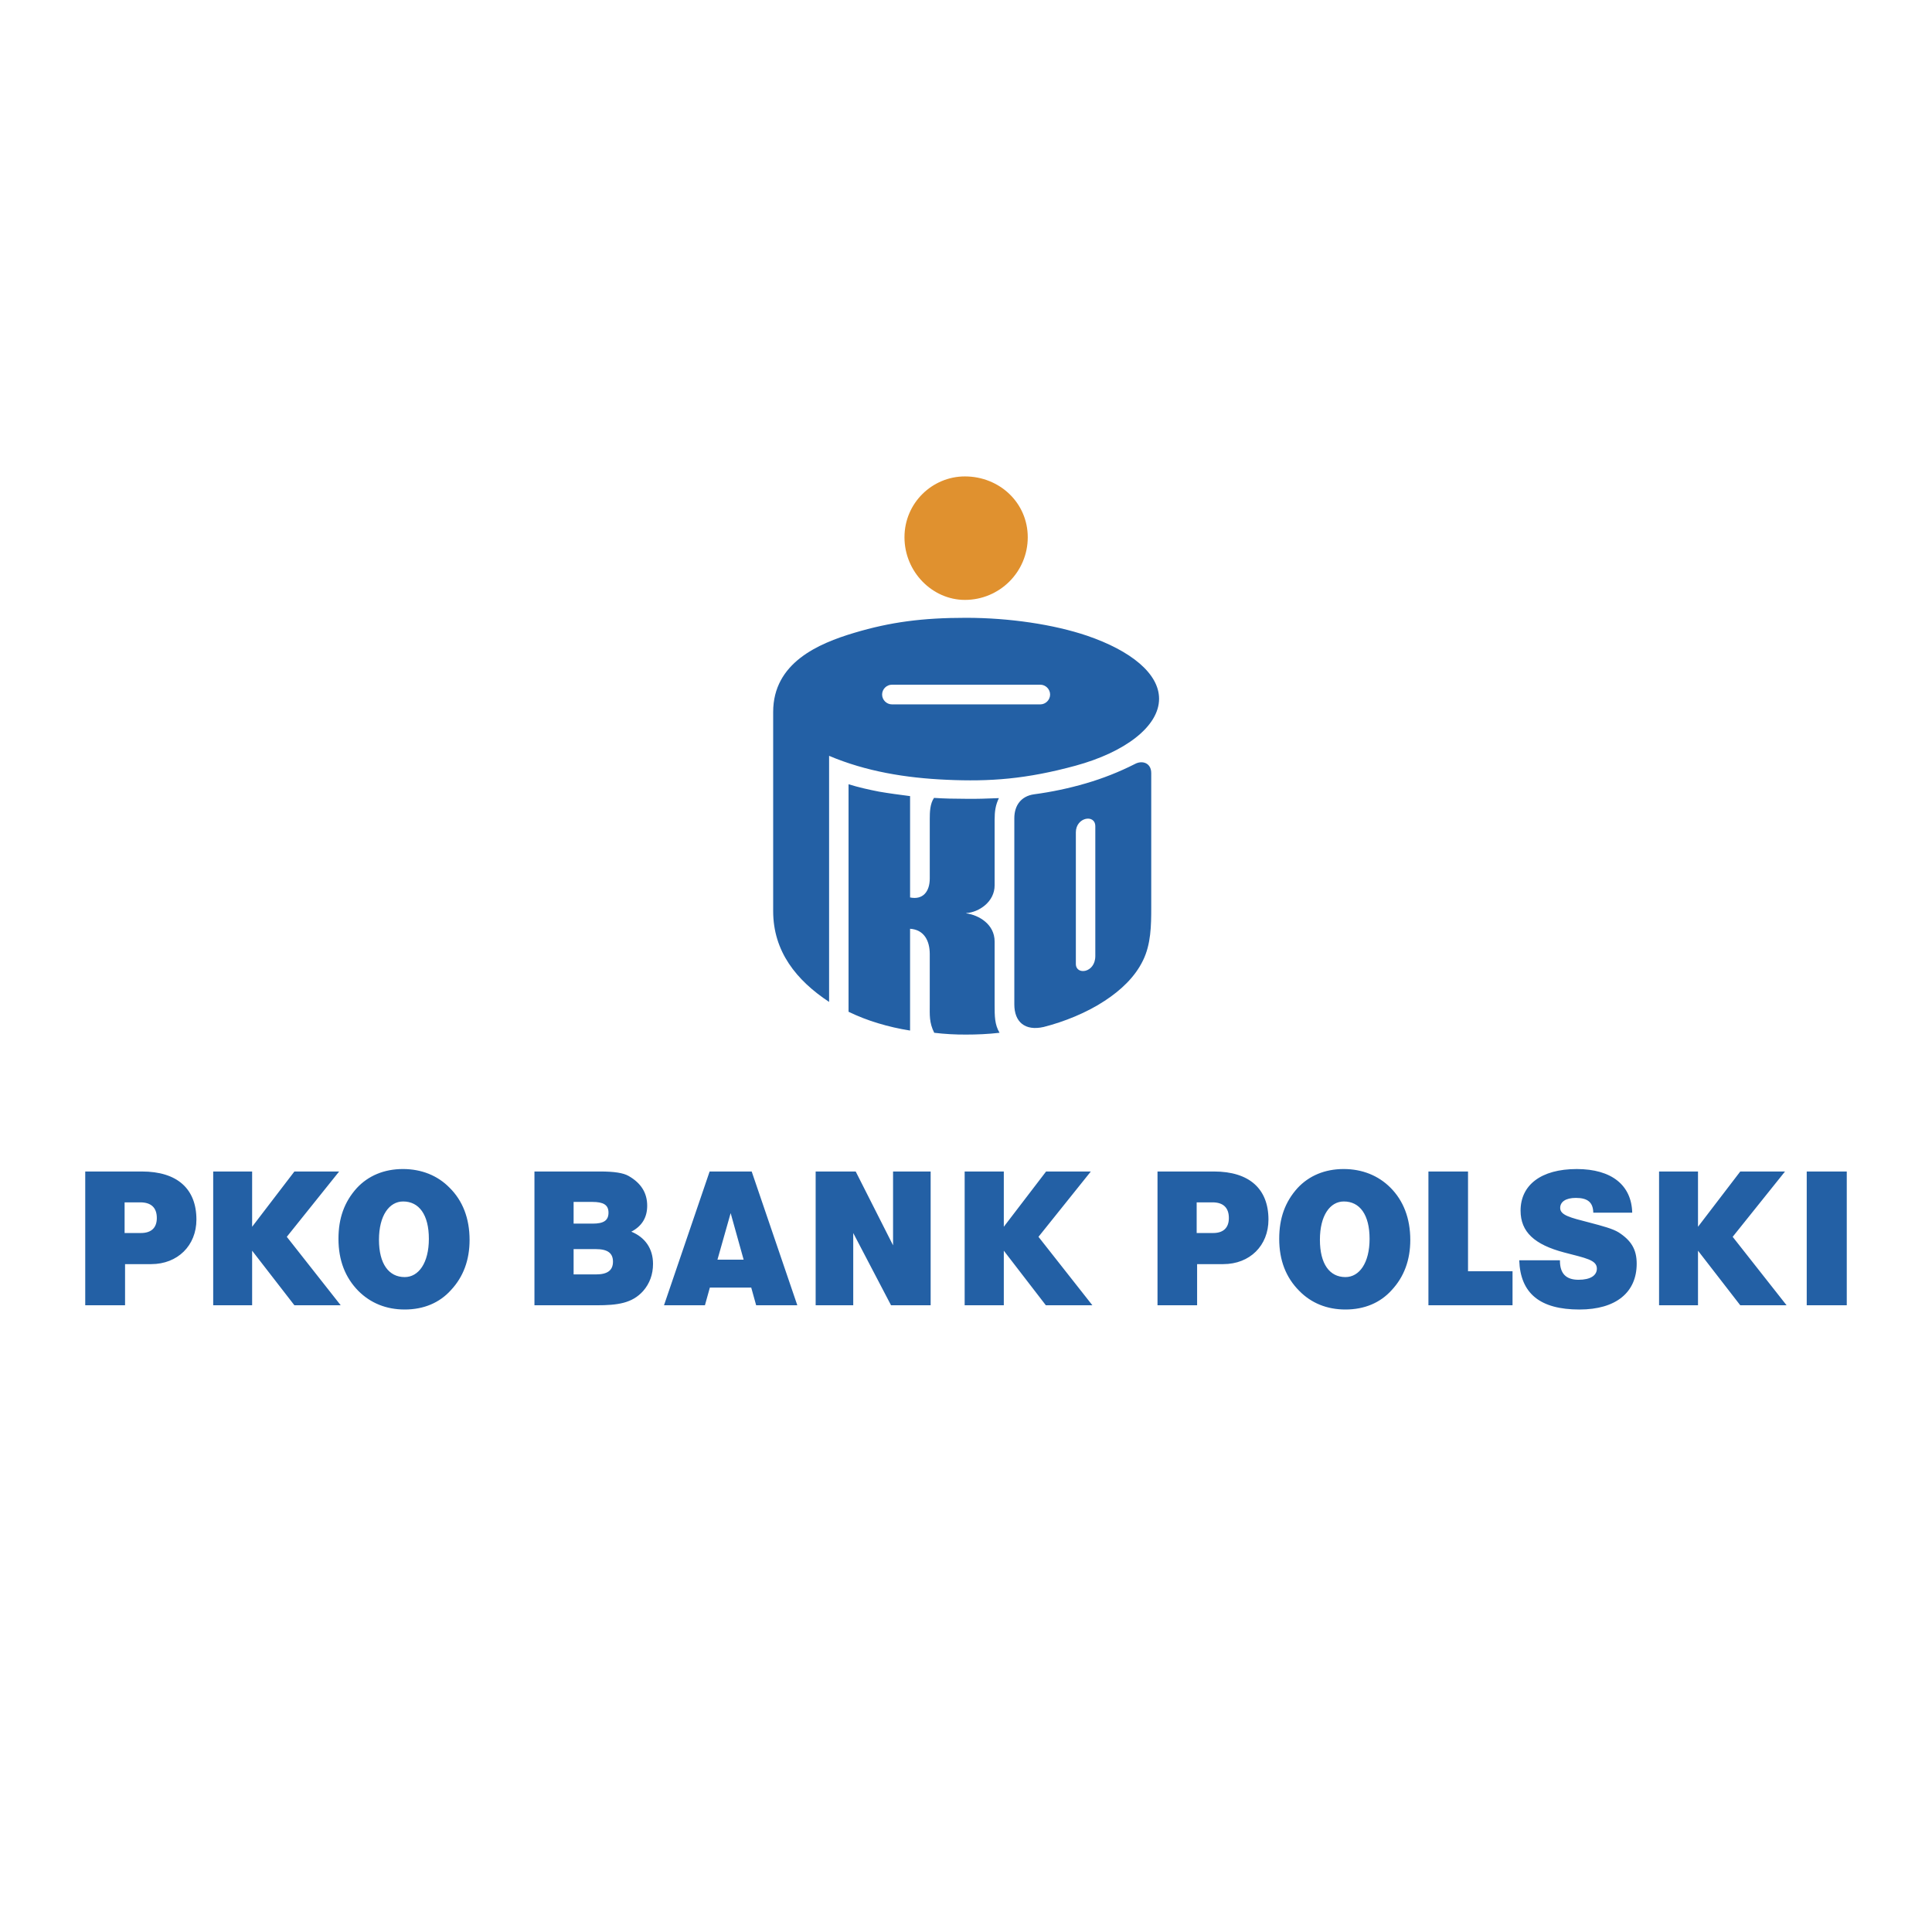
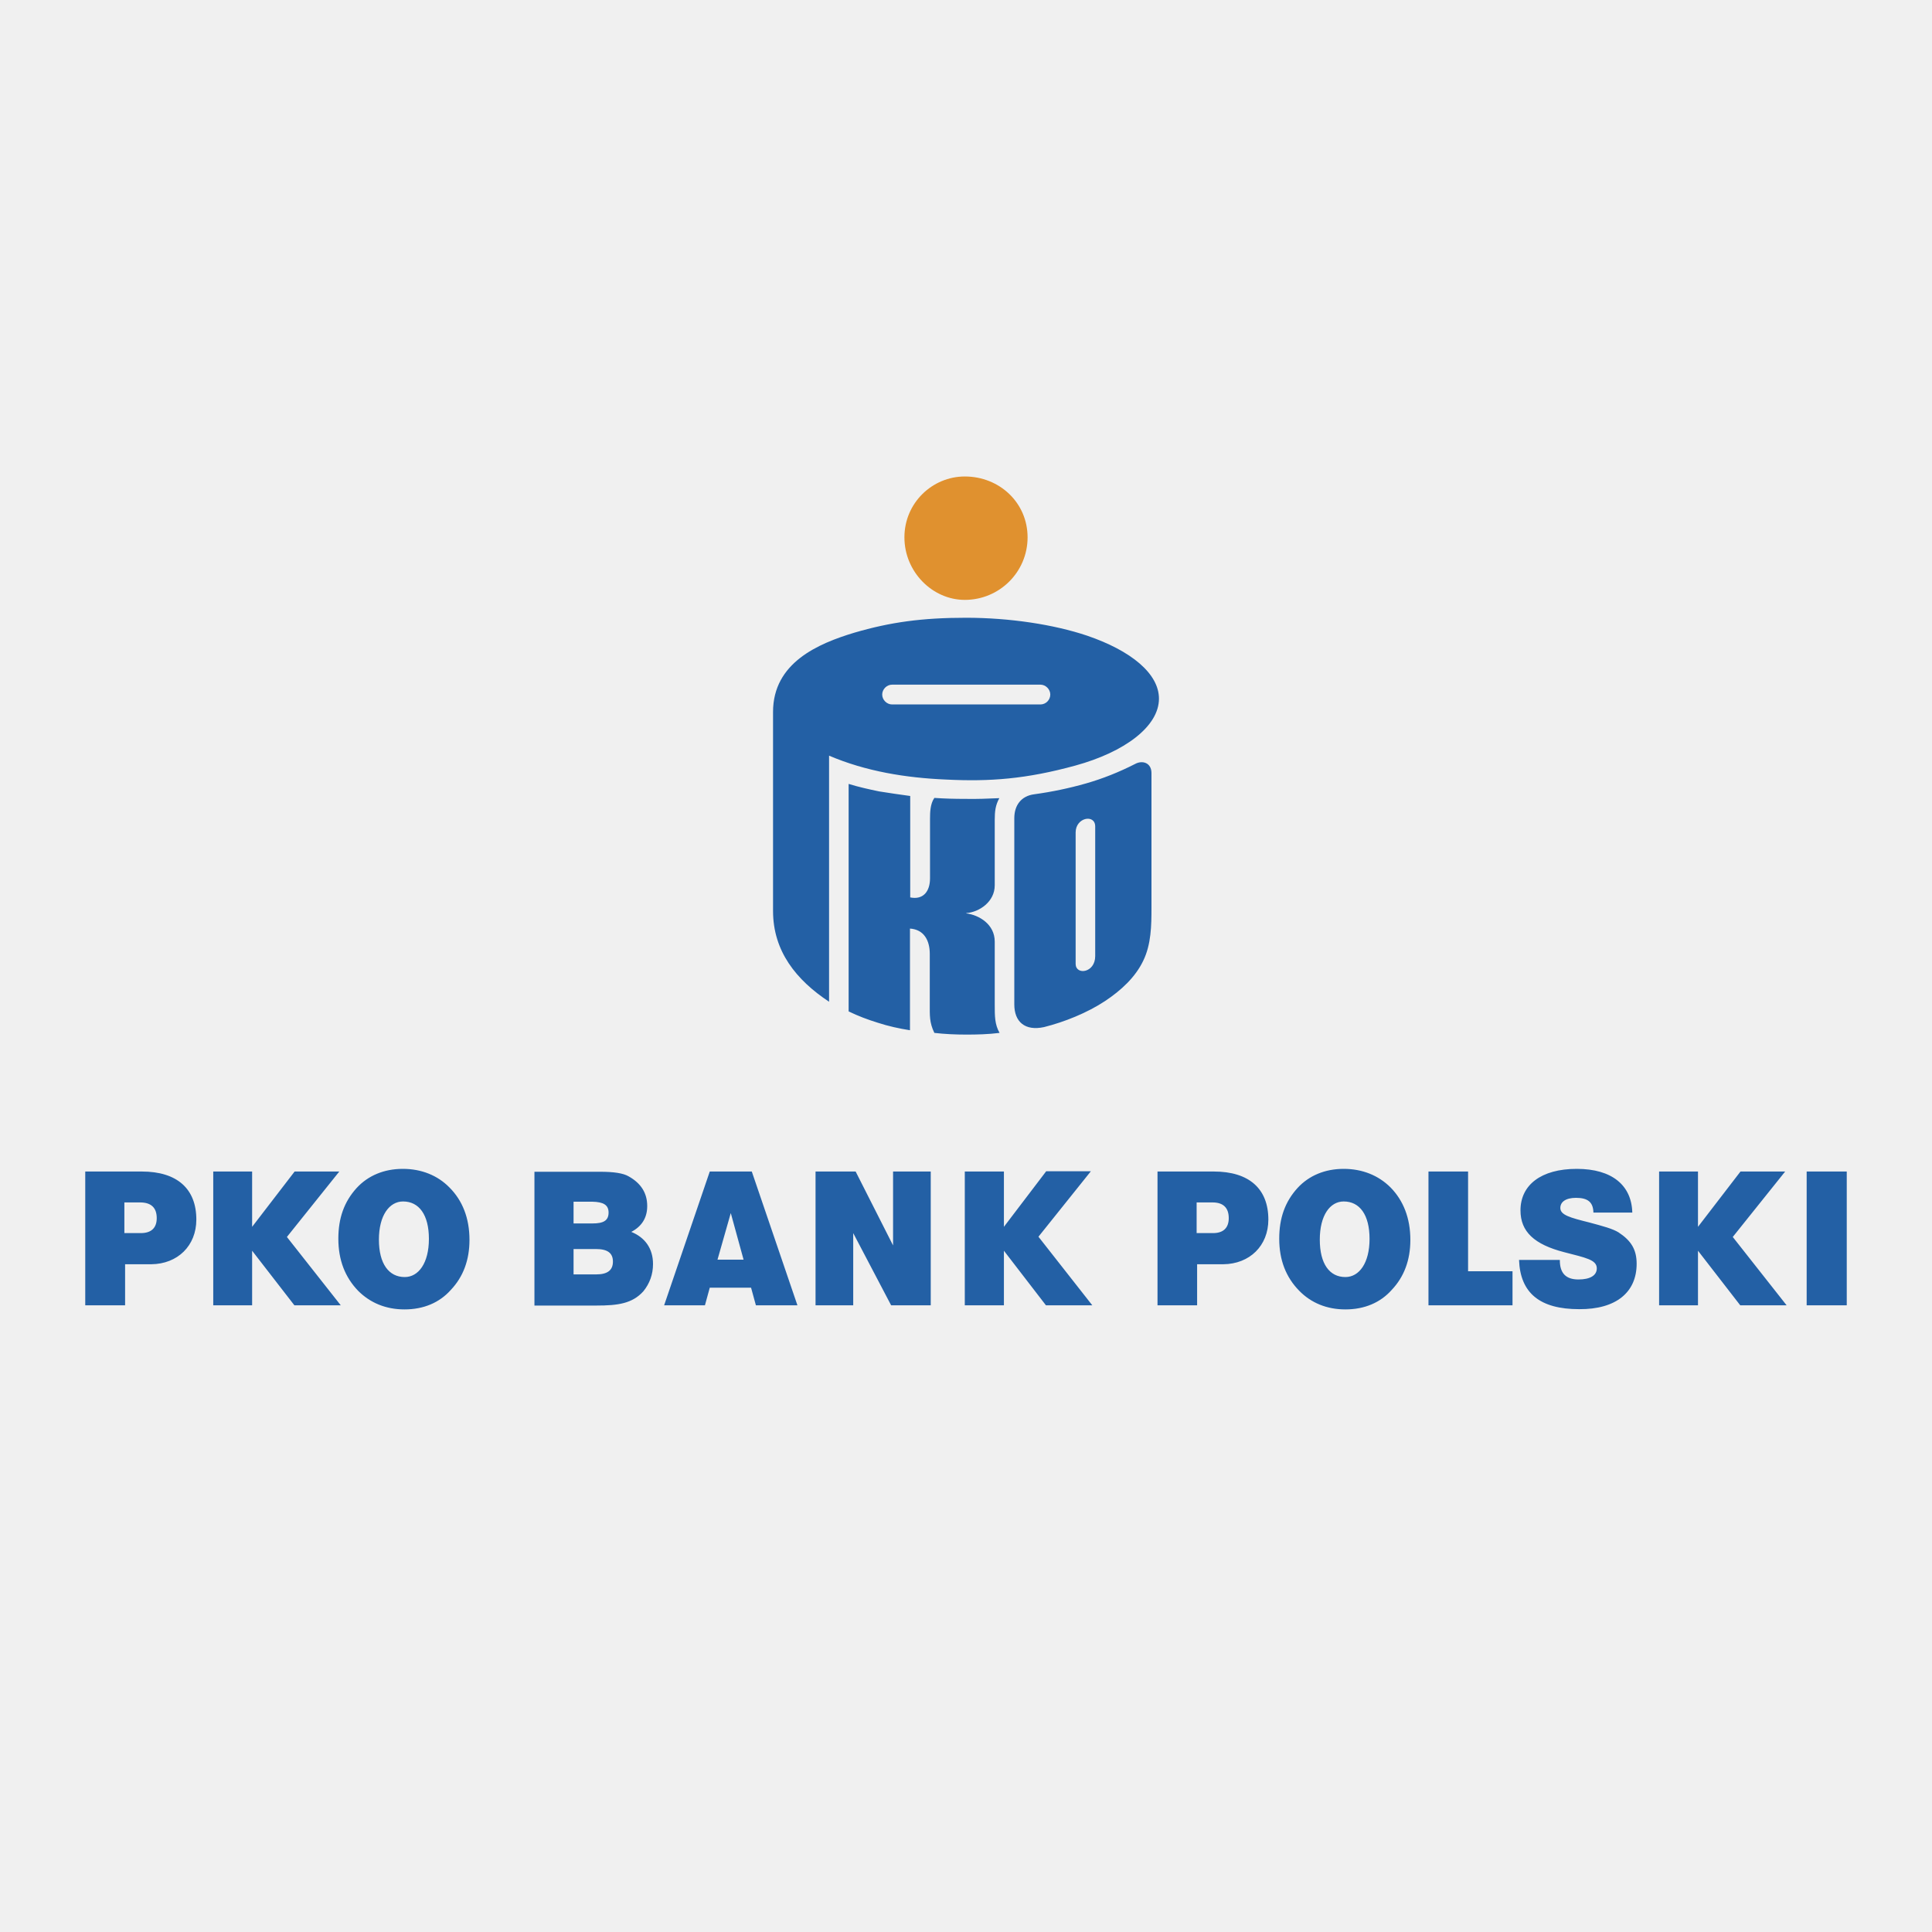
- <svg xmlns="http://www.w3.org/2000/svg" width="800px" height="800px" viewBox="0 0 192.756 192.756">
-   <g fill-rule="evenodd" clip-rule="evenodd">
-     <path fill="#ffffff" d="M0 0h192.756v192.756H0V0z" />
-     <path d="M96.266 47.532c3.46 0 6.273 2.634 6.273 6.071 0 3.459-2.812 6.25-6.273 6.25-3.236 0-6.026-2.791-6.026-6.25 0-3.437 2.79-6.071 6.026-6.071z" fill="#e0912f" />
-     <path d="M103.789 68.312c.535 0 .98.446.98.982s-.445.982-.98.982H88.99c-.536 0-.982-.447-.982-.982s.446-.982.982-.982h14.799zm-7.411-6.673c4.353 0 8.772.669 12.075 1.785 4.375 1.496 7.188 3.772 7.188 6.294 0 2.768-3.416 5.334-8.326 6.673-4.91 1.339-8.549 1.607-12.901 1.406-4.018-.178-8.013-.826-11.695-2.388v24.552c-3.281-2.165-5.58-5.044-5.58-9.062V71.035c0-4.911 4.509-6.83 8.102-7.901 3.593-1.072 6.785-1.495 11.137-1.495zm12.901 33.747V82.44c0-1.25-1.941-.915-1.941.603v13.125c0 1.16 1.941.915 1.941-.782zm-8.08 4.822V81.637c0-1.294.691-2.209 1.965-2.388a35.013 35.013 0 0 0 5.178-1.094 28.263 28.263 0 0 0 4.865-1.919c.76-.424 1.652-.112 1.652.893v13.437c0 1.763-.023 3.638-.826 5.267-.803 1.652-2.209 2.968-3.816 4.018-1.785 1.183-4.062 2.098-6.094 2.611-1.875.424-2.924-.514-2.924-2.254zm-1.965-18.415v6.54c0 1.629-1.539 2.679-2.834 2.768v.022c1.271.179 2.834 1.094 2.834 2.812v6.294c0 1.161 0 1.986.492 2.812-1.16.134-2.256.179-3.326.179a25.48 25.48 0 0 1-3.192-.179c-.513-1.027-.446-1.764-.446-2.857v-4.999c0-1.339-.58-2.433-1.964-2.522v10.155a23.489 23.489 0 0 1-3.214-.736 19.832 19.832 0 0 1-2.924-1.138v-22.7c1.005.313 2.009.536 3.036.737 1.027.179 2.076.312 3.103.447v10.111c1.294.268 1.964-.603 1.964-1.897v-5.937c0-.67.022-1.518.424-2.098 1.049.067 2.031.089 3.103.089 1.094.022 2.233-.022 3.37-.067-.336.691-.426 1.316-.426 2.164zm79.014 48.435l-5.379-6.83 5.223-6.518h-4.465l-4.217 5.514v-5.514h-3.885v13.348h3.885v-5.446l4.217 5.446h4.621zm-69.26 0l-5.379-6.83 5.223-6.518h-4.463l-4.219 5.514v-5.514h-3.906v13.348h3.906v-5.446l4.195 5.446h4.643zm-74.995 0l-5.379-6.83 5.223-6.518h-4.464l-4.218 5.514v-5.514h-3.884v13.348h3.884v-5.446l4.218 5.446h4.62zm150.259 0V116.88h-3.994v13.348h3.994zm-20.959-4.152c0-1.429-.557-2.321-1.807-3.125-.58-.356-1.562-.625-2.924-.981-1.92-.491-2.902-.736-2.902-1.451 0-.603.535-1.004 1.562-1.004 1.184 0 1.719.445 1.74 1.473h3.885c-.068-2.723-2.031-4.353-5.535-4.353-3.572 0-5.604 1.607-5.604 4.151 0 2.121 1.385 3.393 4.354 4.174 2.119.559 3.258.737 3.258 1.607 0 .691-.646 1.116-1.83 1.116-1.25 0-1.854-.625-1.854-1.897v-.045h-4.061c.111 3.326 2.098 4.91 6.004 4.91 3.661 0 5.714-1.717 5.714-4.575zm-12.387 4.152v-3.393h-4.441v-9.955h-3.951v13.348h8.392zm-58.055 0V116.88h-3.75v7.366l-3.728-7.366h-3.995v13.348h3.75v-7.209l3.772 7.209h3.951zm43.792-6.629c0 2.41-1.025 3.816-2.41 3.816-1.584 0-2.545-1.316-2.545-3.727 0-2.411 1.006-3.817 2.389-3.817 1.585 0 2.566 1.317 2.566 3.728zm4.062.111c0-2.165-.691-3.928-1.986-5.223-1.205-1.205-2.812-1.853-4.664-1.853-1.875 0-3.459.67-4.598 1.897-1.25 1.384-1.83 3.013-1.83 5.066 0 2.143.668 3.861 2.008 5.201 1.184 1.205 2.746 1.852 4.598 1.852 1.898 0 3.482-.669 4.621-1.941 1.226-1.315 1.851-2.99 1.851-4.999zm-18.101-2.188c0 .96-.535 1.496-1.562 1.496h-1.65v-3.059h1.584c1.071.001 1.628.537 1.628 1.563zm3.951.157c0-3.058-1.896-4.799-5.445-4.799h-5.625v13.348h3.951v-4.106h2.611c2.654-.001 4.508-1.853 4.508-4.443zm-65.398 4.197c0 .87-.558 1.271-1.674 1.271h-2.254v-2.522h2.232c1.138 0 1.696.38 1.696 1.251zm-.447-4.889c0 .804-.513 1.094-1.584 1.094h-1.897v-2.165h1.875c1.093 0 1.606.29 1.606 1.071zm4.442 5.112c0-1.54-.804-2.656-2.165-3.215 1.071-.558 1.584-1.428 1.584-2.588 0-1.273-.603-2.255-1.853-2.969-.536-.312-1.473-.447-2.834-.447h-6.562v13.348h6.183c2.12 0 3.571-.201 4.665-1.428.647-.738.982-1.653.982-2.701zm9.04-.424h-2.611l1.316-4.643 1.295 4.643zm5.357 4.553l-4.553-13.348H70.8l-4.553 13.348h4.084l.491-1.764h4.129l.491 1.764h4.107zm-36.761-6.629c0 2.41-1.027 3.816-2.411 3.816-1.585 0-2.567-1.316-2.567-3.727 0-2.411 1.027-3.817 2.411-3.817 1.584 0 2.567 1.317 2.567 3.728zm4.062.111c0-2.165-.692-3.928-2.009-5.223-1.183-1.205-2.79-1.853-4.643-1.853-1.875 0-3.459.67-4.598 1.897-1.25 1.384-1.831 3.013-1.831 5.066 0 2.143.67 3.861 1.987 5.201 1.205 1.205 2.768 1.852 4.62 1.852 1.897 0 3.482-.669 4.62-1.941 1.229-1.315 1.854-2.99 1.854-4.999zm-31.204-2.188c0 .96-.536 1.496-1.585 1.496h-1.629v-3.059h1.562c1.094.001 1.652.537 1.652 1.563zm3.951.157c0-3.058-1.897-4.799-5.446-4.799H8.504v13.348h3.973v-4.106h2.611c2.634-.001 4.509-1.853 4.509-4.443z" fill="#2360a5" />
-   </g>
+ <svg xmlns="http://www.w3.org/2000/svg" version="1.1" id="Layer_1" x="0px" y="0px" viewBox="0 0 800 800" style="enable-background:new 0 0 800 800;" xml:space="preserve">
+   <style type="text/css">
+ 	.st0{fill-rule:evenodd;clip-rule:evenodd;fill:#E0912F;}
+ 	.st1{fill-rule:evenodd;clip-rule:evenodd;fill:#2360A5;}
+ </style>
+   <path class="st0" d="M399.5,197.3c14.4,0,26,10.9,26,25.2c0,14.4-11.7,25.9-26,25.9c-13.4,0-25-11.6-25-25.9  C374.5,208.2,386.1,197.3,399.5,197.3z" />
+   <path class="st1" d="M430.8,283.5c2.2,0,4.1,1.9,4.1,4.1c0,2.2-1.8,4.1-4.1,4.1h-61.4c-2.2,0-4.1-1.9-4.1-4.1c0-2.2,1.9-4.1,4.1-4.1  H430.8z M400,255.8c18.1,0,36.4,2.8,50.1,7.4c18.2,6.2,29.8,15.7,29.8,26.1c0,11.5-14.2,22.1-34.6,27.7c-20.4,5.6-35.5,6.7-53.5,5.8  c-16.7-0.7-33.3-3.4-48.5-9.9v101.9c-13.6-9-23.2-20.9-23.2-37.6v-82.4c0-20.4,18.7-28.3,33.6-32.8  C368.7,257.6,381.9,255.8,400,255.8L400,255.8z M453.5,395.9v-53.7c0-5.2-8.1-3.8-8.1,2.5v54.5C445.5,403.9,453.5,402.9,453.5,395.9  z M420,415.9v-77.1c0-5.4,2.9-9.2,8.2-9.9c7.3-1,14.5-2.5,21.5-4.5c7-2,13.7-4.7,20.2-8c3.2-1.8,6.9-0.5,6.9,3.7v55.8  c0,7.3-0.1,15.1-3.4,21.9c-3.3,6.9-9.2,12.3-15.8,16.7c-7.4,4.9-16.9,8.7-25.3,10.8C424.4,427,420,423.1,420,415.9L420,415.9z   M411.9,339.5v27.1c0,6.8-6.4,11.1-11.8,11.5v0.1c5.3,0.7,11.8,4.5,11.8,11.7V416c0,4.8,0,8.2,2,11.7c-4.8,0.6-9.4,0.7-13.8,0.7  c-4.4,0-8.9-0.2-13.2-0.7c-2.1-4.3-1.9-7.3-1.9-11.9V395c0-5.6-2.4-10.1-8.2-10.5v42.1c-4.5-0.7-9-1.7-13.3-3.1  c-4.2-1.3-8.2-2.8-12.1-4.7v-94.2c4.2,1.3,8.3,2.2,12.6,3.1c4.3,0.7,8.6,1.3,12.9,1.9v42c5.4,1.1,8.2-2.5,8.2-7.9v-24.6  c0-2.8,0.1-6.3,1.8-8.7c4.4,0.3,8.4,0.4,12.9,0.4c4.5,0.1,9.3-0.1,14-0.3C412.2,333.4,411.9,335.9,411.9,339.5L411.9,339.5z   M739.8,540.5l-22.3-28.3l21.7-27.1h-18.5L703.1,508v-22.9H687v55.4h16.1v-22.6l17.5,22.6H739.8L739.8,540.5z M452.3,540.5  L430,512.1l21.7-27.1h-18.5L415.7,508v-22.9h-16.2v55.4h16.2v-22.6l17.4,22.6H452.3z M141.1,540.5l-22.3-28.3l21.7-27.1h-18.5  L104.4,508v-22.9H88.3v55.4h16.1v-22.6l17.5,22.6H141.1z M764.7,540.5v-55.4h-16.6v55.4H764.7z M677.7,523.3c0-5.9-2.3-9.6-7.5-13  c-2.4-1.5-6.5-2.6-12.1-4.1c-8-2-12-3.1-12-6c0-2.5,2.2-4.2,6.5-4.2c4.9,0,7.1,1.8,7.2,6.1h16.1c-0.3-11.3-8.4-18.1-23-18.1  c-14.8,0-23.3,6.7-23.3,17.2c0,8.8,5.7,14.1,18.1,17.3c8.8,2.3,13.5,3.1,13.5,6.7c0,2.9-2.7,4.6-7.6,4.6c-5.2,0-7.7-2.6-7.7-7.9  v-0.2h-16.9c0.5,13.8,8.7,20.4,24.9,20.4C669.2,542.2,677.7,535.1,677.7,523.3L677.7,523.3z M626.3,540.5v-14.1h-18.4v-41.3h-16.4  v55.4H626.3z M385.4,540.5v-55.4h-15.6v30.6l-15.5-30.6h-16.6v55.4h15.6v-29.9l15.7,29.9H385.4z M567.1,513c0,10-4.3,15.8-10,15.8  c-6.6,0-10.6-5.5-10.6-15.5c0-10,4.2-15.8,9.9-15.8C563,497.5,567.1,503,567.1,513L567.1,513z M584,513.4c0-9-2.9-16.3-8.2-21.7  c-5-5-11.7-7.7-19.4-7.7c-7.8,0-14.4,2.8-19.1,7.9c-5.2,5.7-7.6,12.5-7.6,21c0,8.9,2.8,16,8.3,21.6c4.9,5,11.4,7.7,19.1,7.7  c7.9,0,14.5-2.8,19.2-8.1C581.4,528.7,584,521.8,584,513.4L584,513.4z M508.8,504.4c0,4-2.2,6.2-6.5,6.2h-6.8v-12.7h6.6  C506.5,497.9,508.8,500.1,508.8,504.4L508.8,504.4z M525.2,505c0-12.7-7.9-19.9-22.6-19.9h-23.3v55.4h16.4v-17h10.8  C517.5,523.4,525.2,515.8,525.2,505z M253.8,522.4c0,3.6-2.3,5.3-6.9,5.3h-9.4v-10.5h9.3C251.5,517.2,253.8,518.8,253.8,522.4  L253.8,522.4z M252,502.1c0,3.3-2.1,4.5-6.6,4.5h-7.9v-9h7.8C249.8,497.7,252,498.9,252,502.1z M270.4,523.4c0-6.4-3.3-11-9-13.3  c4.4-2.3,6.6-5.9,6.6-10.7c0-5.3-2.5-9.4-7.7-12.3c-2.2-1.3-6.1-1.9-11.8-1.9h-27.2v55.4H247c8.8,0,14.8-0.8,19.4-5.9  C269,531.5,270.4,527.7,270.4,523.4L270.4,523.4z M307.9,521.6h-10.8l5.5-19.3L307.9,521.6z M330.2,540.5l-18.9-55.4h-17.4  l-18.9,55.4h16.9l2-7.3h17.1l2,7.3H330.2L330.2,540.5z M177.6,513c0,10-4.3,15.8-10,15.8c-6.6,0-10.7-5.5-10.7-15.5  c0-10,4.3-15.8,10-15.8C173.5,497.5,177.6,503,177.6,513z M194.4,513.4c0-9-2.9-16.3-8.3-21.7c-4.9-5-11.6-7.7-19.3-7.7  c-7.8,0-14.4,2.8-19.1,7.9c-5.2,5.7-7.6,12.5-7.6,21c0,8.9,2.8,16,8.2,21.6c5,5,11.5,7.7,19.2,7.7c7.9,0,14.5-2.8,19.2-8.1  C191.8,528.7,194.4,521.8,194.4,513.4L194.4,513.4z M64.9,504.4c0,4-2.2,6.2-6.6,6.2h-6.8v-12.7h6.5  C62.6,497.9,64.9,500.1,64.9,504.4L64.9,504.4z M81.3,505c0-12.7-7.9-19.9-22.6-19.9H35.3v55.4h16.5v-17h10.8  C73.6,523.4,81.3,515.8,81.3,505L81.3,505z" />
</svg>
